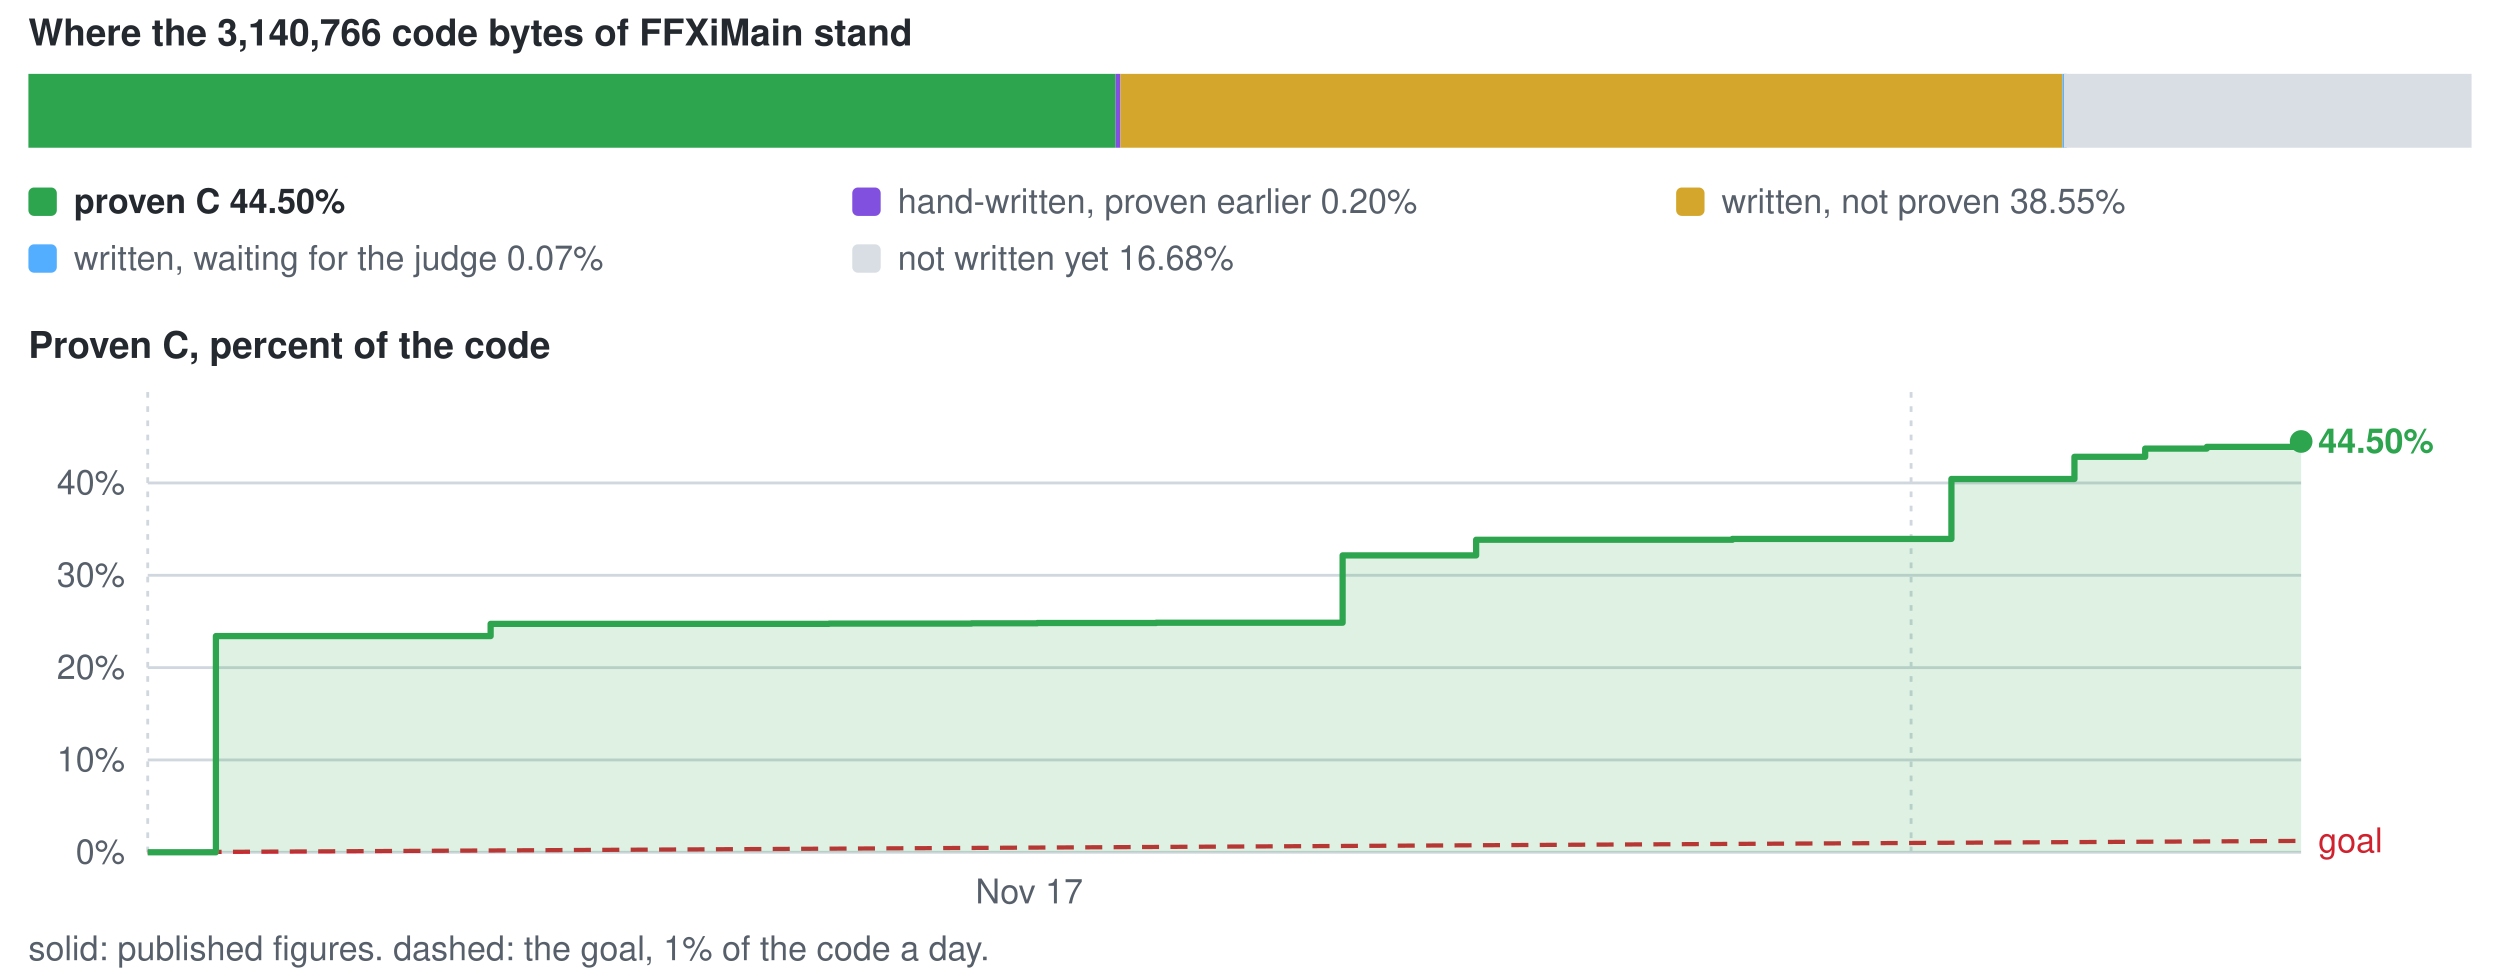
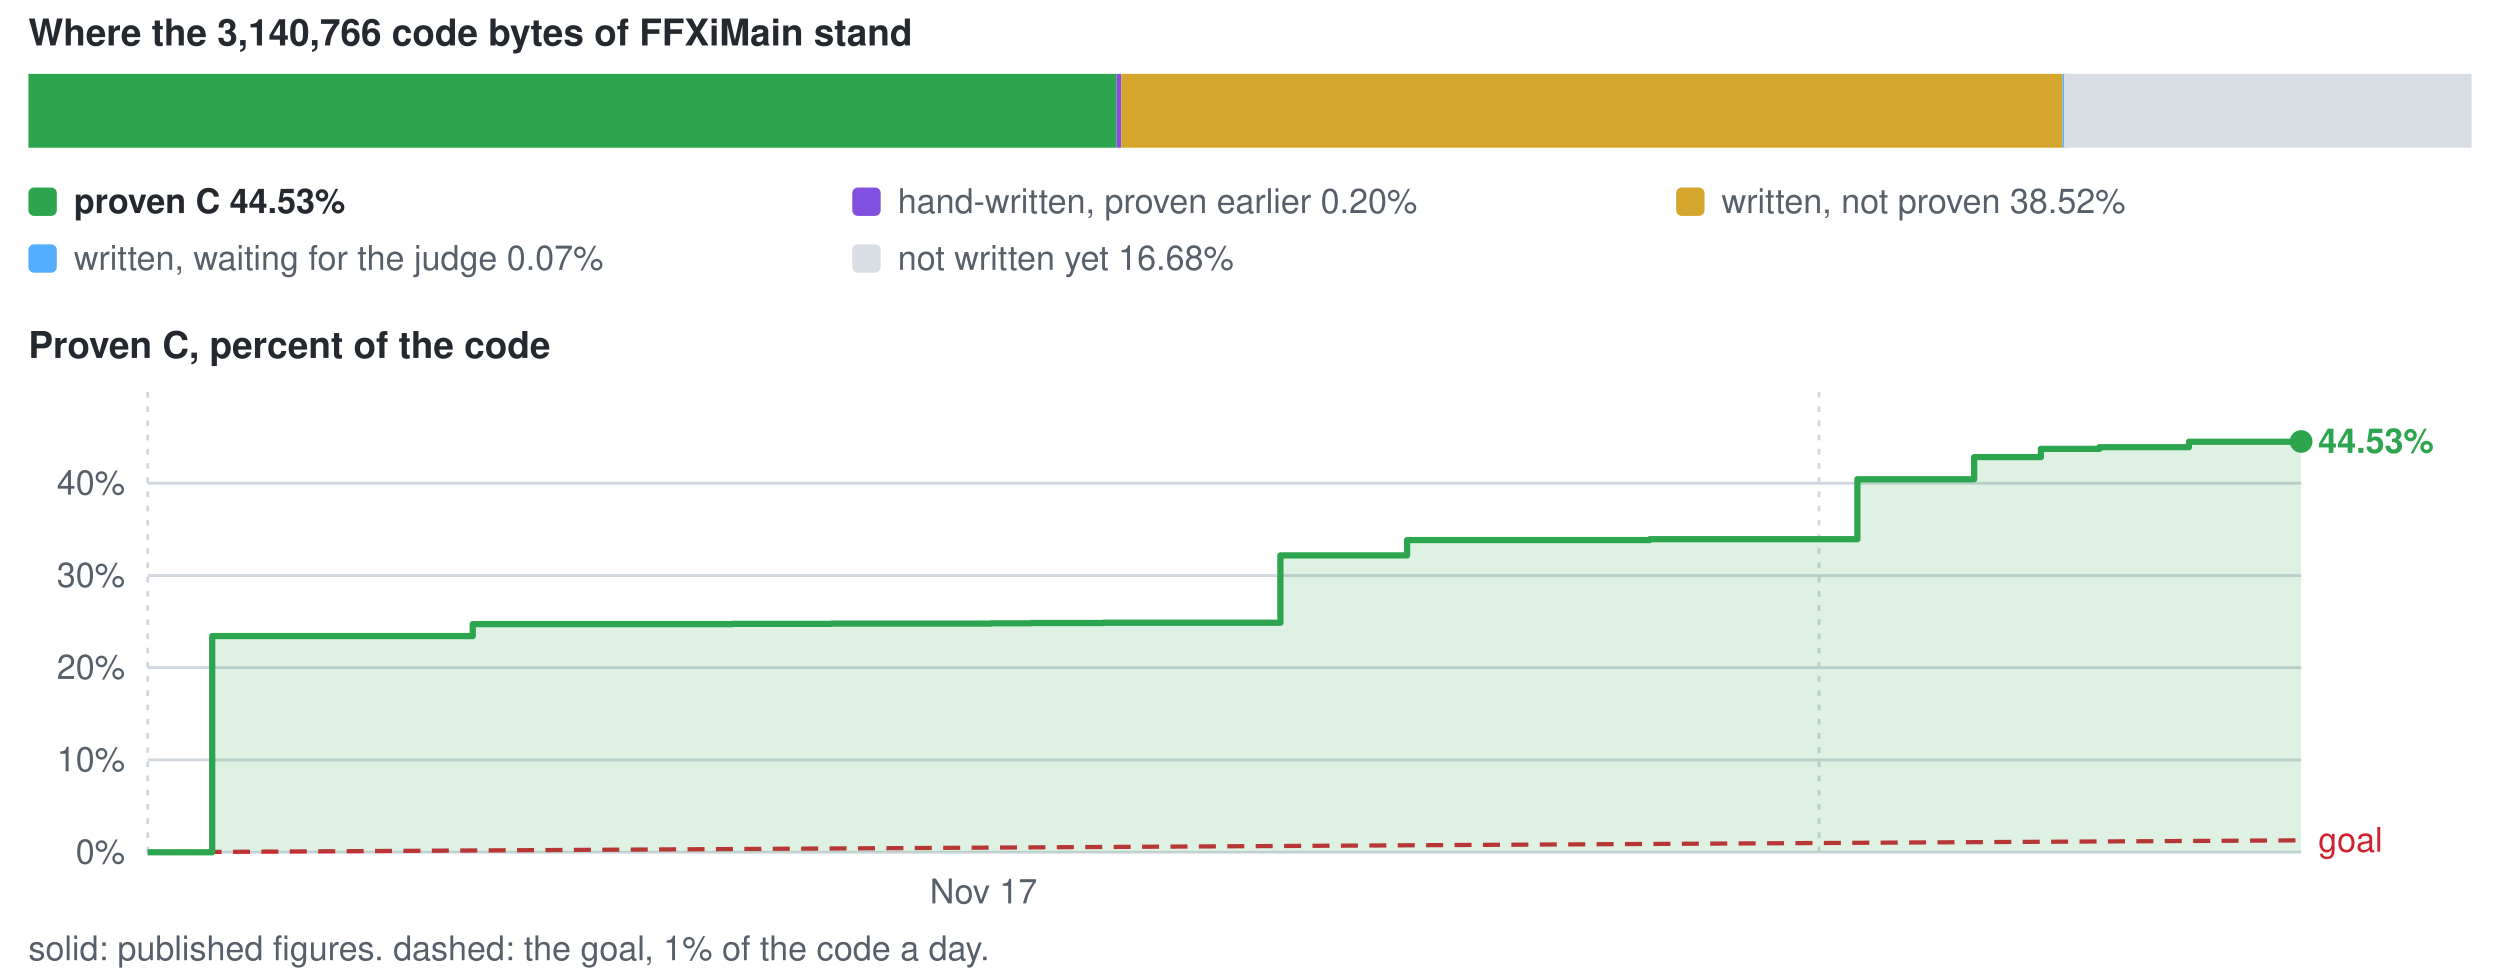
<svg xmlns="http://www.w3.org/2000/svg" viewBox="0 0 880 344" width="880" height="344" role="img" aria-label="conversion progress">
  <style>text{font-family:-apple-system,BlinkMacSystemFont,'Segoe UI',Helvetica,Arial,sans-serif;font-size:12px;fill:#57606a}.s{fill:#24292f;font-weight:600}.b{font-size:13px}</style>
  <text x="10" y="16" class="s b">Where the 3,140,766 code bytes of FFXiMain stand</text>
-   <rect x="10.0" y="26" width="382.7" height="26" fill="#2da44e" />
-   <rect x="392.7" y="26" width="1.7" height="26" fill="#8250df" />
-   <rect x="394.4" y="26" width="331.6" height="26" fill="#d4a72c" />
+   <rect x="10.0" y="26" width="383.0" height="26" fill="#2da44e" />
+   <rect x="393.0" y="26" width="1.7" height="26" fill="#8250df" />
+   <rect x="394.7" y="26" width="331.3" height="26" fill="#d4a72c" />
  <rect x="726.0" y="26" width="1.5" height="26" fill="#54aeff" />
  <rect x="726.5" y="26" width="143.5" height="26" fill="#d8dee4" />
  <rect x="10" y="66" width="10" height="10" rx="2" fill="#2da44e" />
-   <text x="26" y="75" class="s">proven C 44.50%</text>
+   <text x="26" y="75" class="s">proven C 44.53%</text>
  <rect x="300" y="66" width="10" height="10" rx="2" fill="#8250df" />
  <text x="316" y="75">hand-written, proven earlier 0.20%</text>
  <rect x="590" y="66" width="10" height="10" rx="2" fill="#d4a72c" />
-   <text x="606" y="75">written, not proven 38.55%</text>
+   <text x="606" y="75">written, not proven 38.52%</text>
  <rect x="10" y="86" width="10" height="10" rx="2" fill="#54aeff" />
  <text x="26" y="95">written, waiting for the judge 0.07%</text>
  <rect x="300" y="86" width="10" height="10" rx="2" fill="#d8dee4" />
  <text x="316" y="95">not written yet 16.68%</text>
  <text x="10" y="126" class="s b">Proven C, percent of the code</text>
  <line x1="52" y1="300.0" x2="810" y2="300.0" stroke="#d0d7de" stroke-width="1" />
  <text x="44" y="304.0" text-anchor="end">0%</text>
  <line x1="52" y1="267.5" x2="810" y2="267.5" stroke="#d0d7de" stroke-width="1" />
  <text x="44" y="271.5" text-anchor="end">10%</text>
  <line x1="52" y1="235.0" x2="810" y2="235.0" stroke="#d0d7de" stroke-width="1" />
  <text x="44" y="239.0" text-anchor="end">20%</text>
-   <line x1="52" y1="202.5" x2="810" y2="202.5" stroke="#d0d7de" stroke-width="1" />
-   <text x="44" y="206.5" text-anchor="end">30%</text>
-   <line x1="52" y1="170.0" x2="810" y2="170.0" stroke="#d0d7de" stroke-width="1" />
-   <text x="44" y="174.0" text-anchor="end">40%</text>
+   <line x1="52" y1="202.6" x2="810" y2="202.6" stroke="#d0d7de" stroke-width="1" />
+   <text x="44" y="206.6" text-anchor="end">30%</text>
+   <line x1="52" y1="170.1" x2="810" y2="170.1" stroke="#d0d7de" stroke-width="1" />
+   <text x="44" y="174.1" text-anchor="end">40%</text>
  <line x1="52.0" y1="138" x2="52.0" y2="300" stroke="#d0d7de" stroke-width="1" stroke-dasharray="2 3" />
-   <text x="362.3" y="318" text-anchor="middle">Nov 17</text>
-   <line x1="672.7" y1="138" x2="672.7" y2="300" stroke="#d0d7de" stroke-width="1" stroke-dasharray="2 3" />
-   <line x1="52.0" y1="300.0" x2="810.0" y2="296.0" stroke="#cf222e" stroke-width="1.5" stroke-dasharray="6 4" />
-   <text x="816.0" y="300.0" style="fill:#cf222e">goal</text>
-   <path d="M52.0 300.0 H76.0 V223.9 H86.0 V223.9 H103.0 V223.9 H127.5 V223.9 H172.7 V219.6 H183.0 V219.6 H201.9 V219.6 H232.6 V219.6 H250.3 V219.6 H269.0 V219.6 H291.9 V219.5 H306.0 V219.5 H319.2 V219.5 H342.0 V219.4 H365.1 V219.3 H380.2 V219.3 H407.0 V219.2 H472.6 V195.5 H519.6 V190.0 H534.7 V190.0 H609.8 V189.7 H686.9 V168.6 H730.2 V160.8 H755.1 V157.9 H776.8 V157.3 H810.0 V155.4 V300.0 H52.0 Z" fill="#2da44e" fill-opacity="0.16" />
-   <path d="M52.0 300.0 H76.0 V223.9 H86.0 V223.9 H103.0 V223.9 H127.5 V223.9 H172.7 V219.6 H183.0 V219.6 H201.9 V219.6 H232.6 V219.6 H250.3 V219.6 H269.0 V219.6 H291.9 V219.5 H306.0 V219.5 H319.2 V219.5 H342.0 V219.4 H365.1 V219.3 H380.2 V219.3 H407.0 V219.2 H472.6 V195.5 H519.6 V190.0 H534.7 V190.0 H609.8 V189.7 H686.9 V168.6 H730.2 V160.8 H755.1 V157.9 H776.8 V157.3 H810.0 V155.4" fill="none" stroke="#2da44e" stroke-width="2.2" stroke-linejoin="round" />
+   <text x="346.2" y="318" text-anchor="middle">Nov 17</text>
+   <line x1="640.3" y1="138" x2="640.3" y2="300" stroke="#d0d7de" stroke-width="1" stroke-dasharray="2 3" />
+   <line x1="52.0" y1="300.0" x2="810.0" y2="295.8" stroke="#cf222e" stroke-width="1.5" stroke-dasharray="6 4" />
+   <text x="816.0" y="299.8" style="fill:#cf222e">goal</text>
+   <path d="M52.0 300.0 H74.7 V223.9 H84.2 V223.9 H100.3 V223.9 H123.6 V223.9 H166.4 V219.7 H176.2 V219.7 H194.1 V219.7 H223.2 V219.7 H240.0 V219.7 H257.7 V219.6 H279.4 V219.6 H292.8 V219.5 H305.3 V219.5 H326.9 V219.5 H348.8 V219.4 H363.1 V219.3 H388.5 V219.2 H450.7 V195.5 H495.3 V190.1 H509.5 V190.1 H580.7 V189.8 H653.8 V168.7 H694.9 V160.9 H718.4 V158.0 H739.0 V157.4 H770.5 V155.5 H810.0 V155.4 V300.0 H52.0 Z" fill="#2da44e" fill-opacity="0.16" />
+   <path d="M52.0 300.0 H74.7 V223.9 H84.2 V223.9 H100.3 V223.9 H123.6 V223.9 H166.4 V219.7 H176.2 V219.7 H194.1 V219.7 H223.2 V219.7 H240.0 V219.7 H257.7 V219.6 H279.4 V219.6 H292.8 V219.5 H305.3 V219.5 H326.9 V219.5 H348.8 V219.4 H363.1 V219.3 H388.5 V219.2 H450.7 V195.5 H495.3 V190.1 H509.5 V190.1 H580.7 V189.8 H653.8 V168.7 H694.9 V160.9 H718.4 V158.0 H739.0 V157.4 H770.5 V155.5 H810.0 V155.4" fill="none" stroke="#2da44e" stroke-width="2.2" stroke-linejoin="round" />
  <circle cx="810.0" cy="155.4" r="4" fill="#2da44e" />
-   <text x="816.0" y="159.4" class="s" style="fill:#2da44e">44.50%</text>
+   <text x="816.0" y="159.4" class="s" style="fill:#2da44e">44.53%</text>
  <text x="10" y="338">solid: published figures. dashed: the goal, 1% of the code a day.</text>
</svg>
